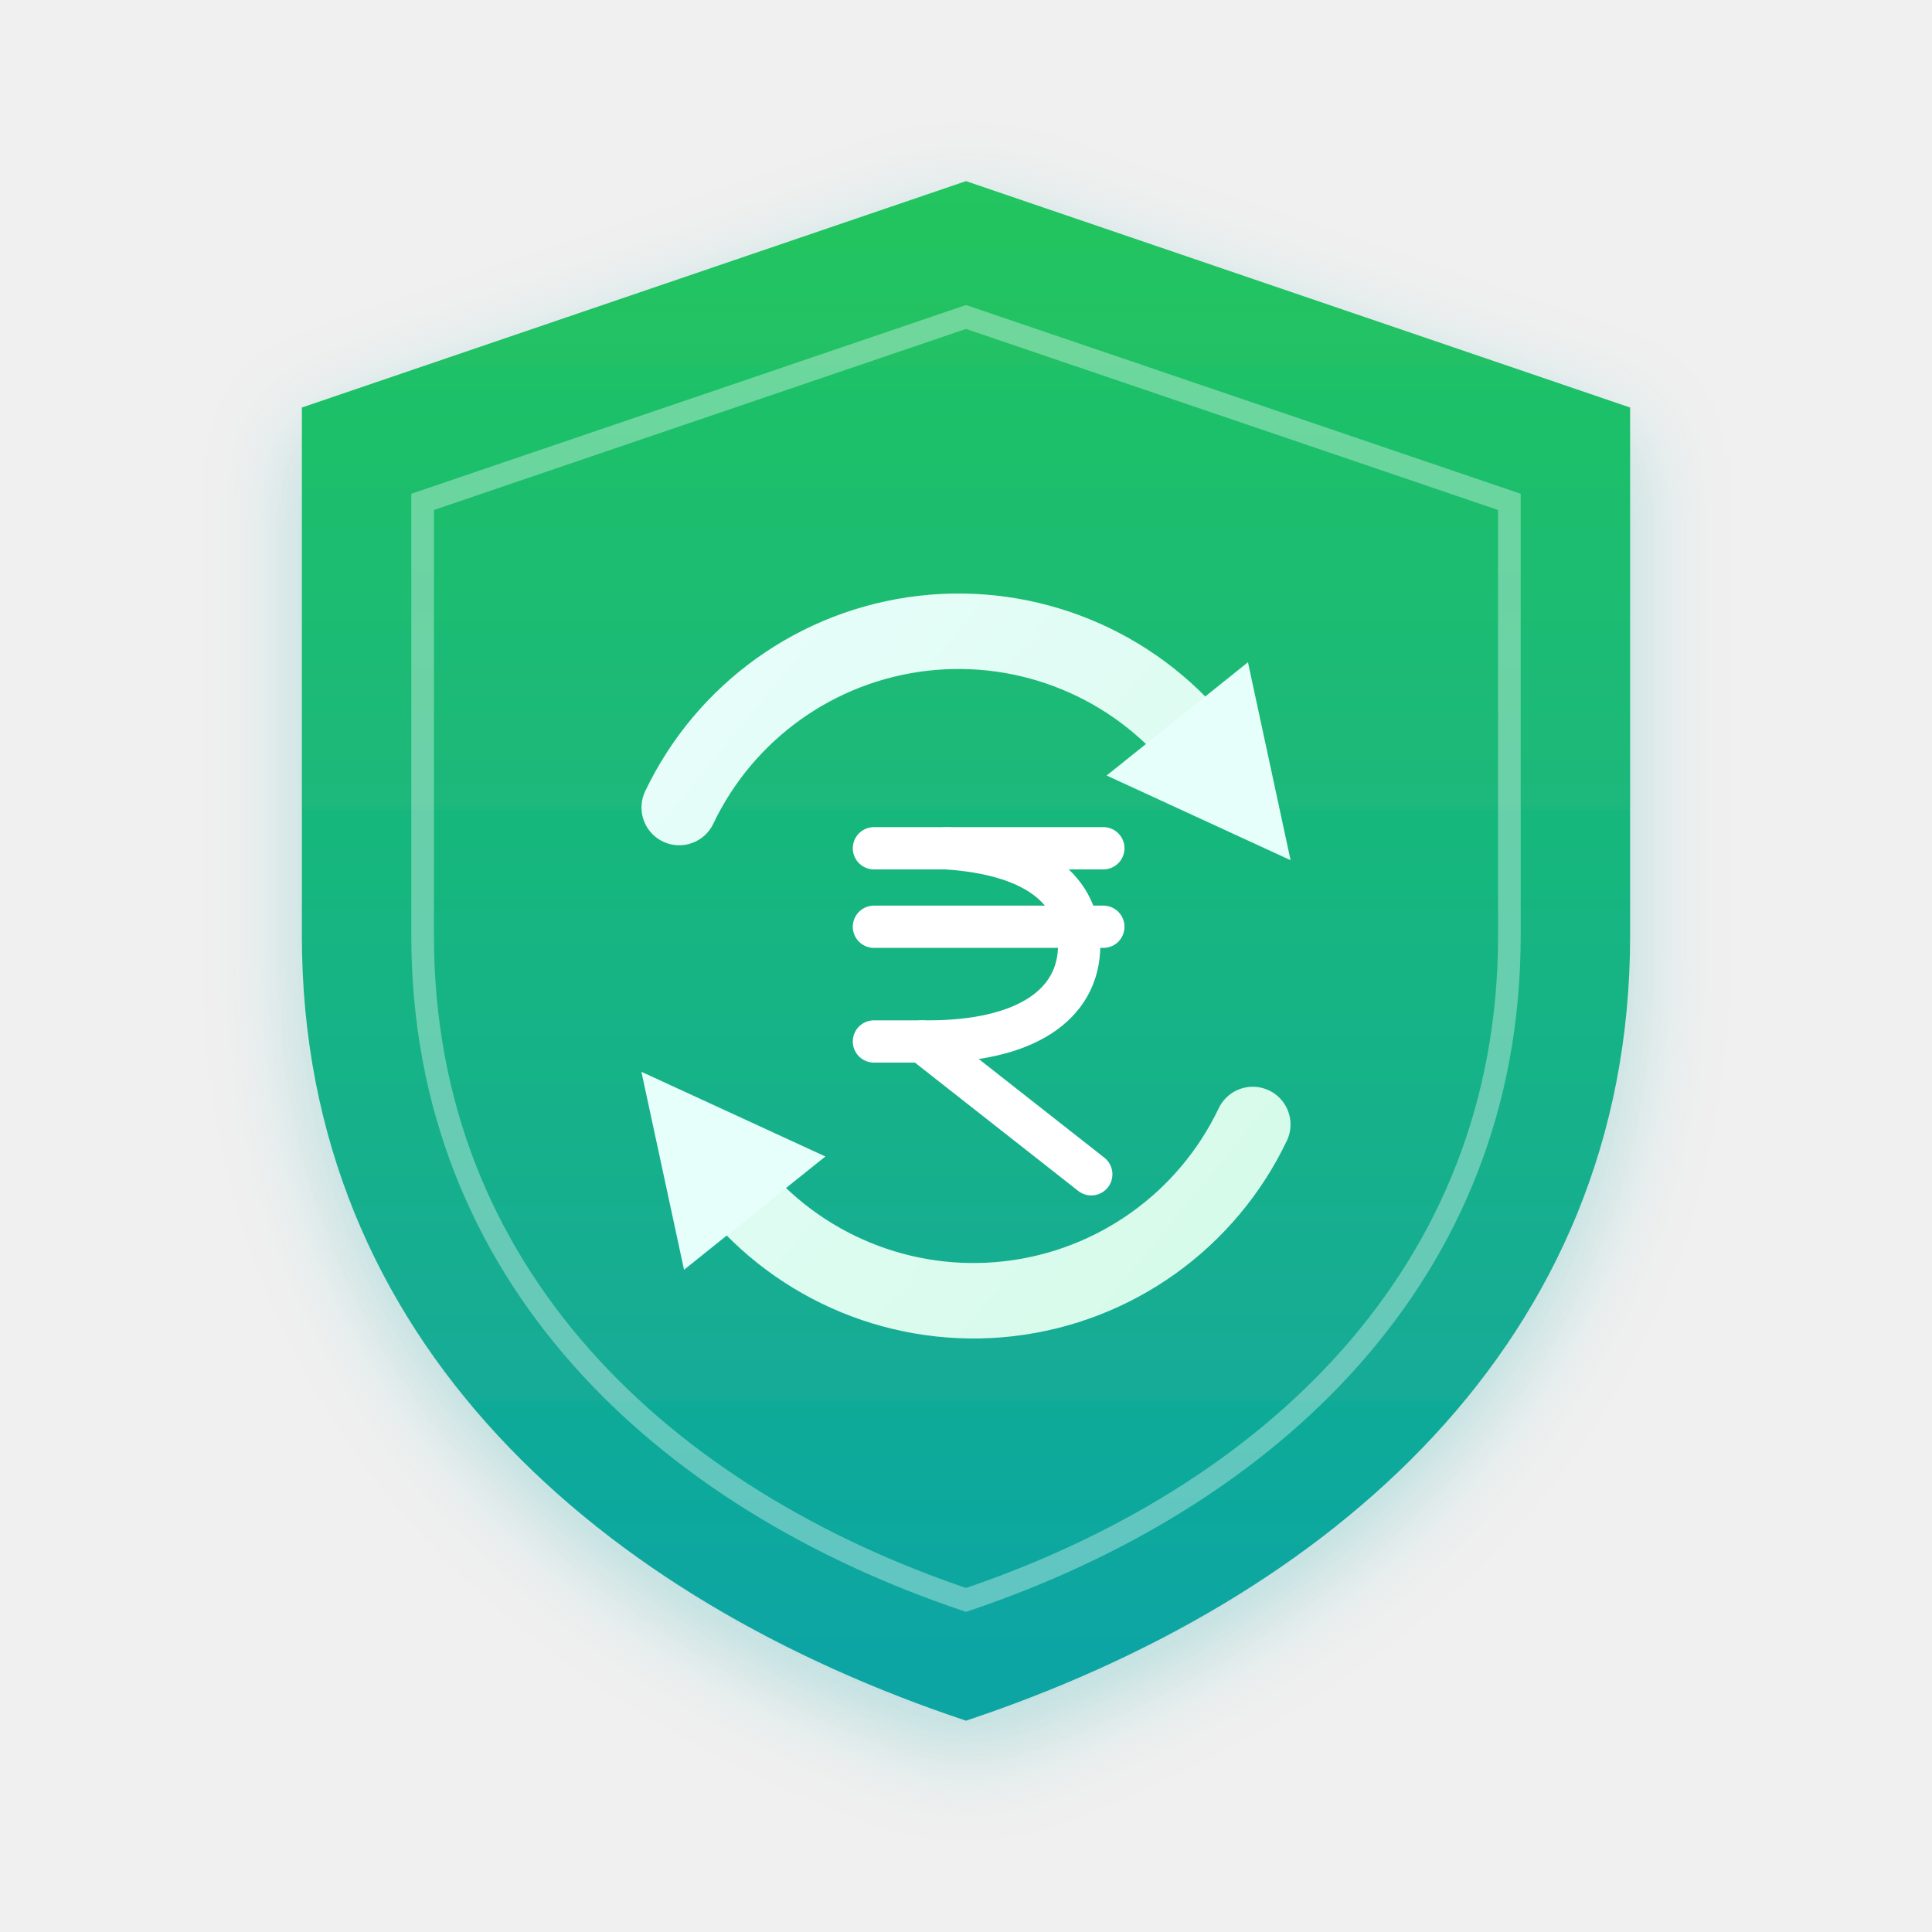
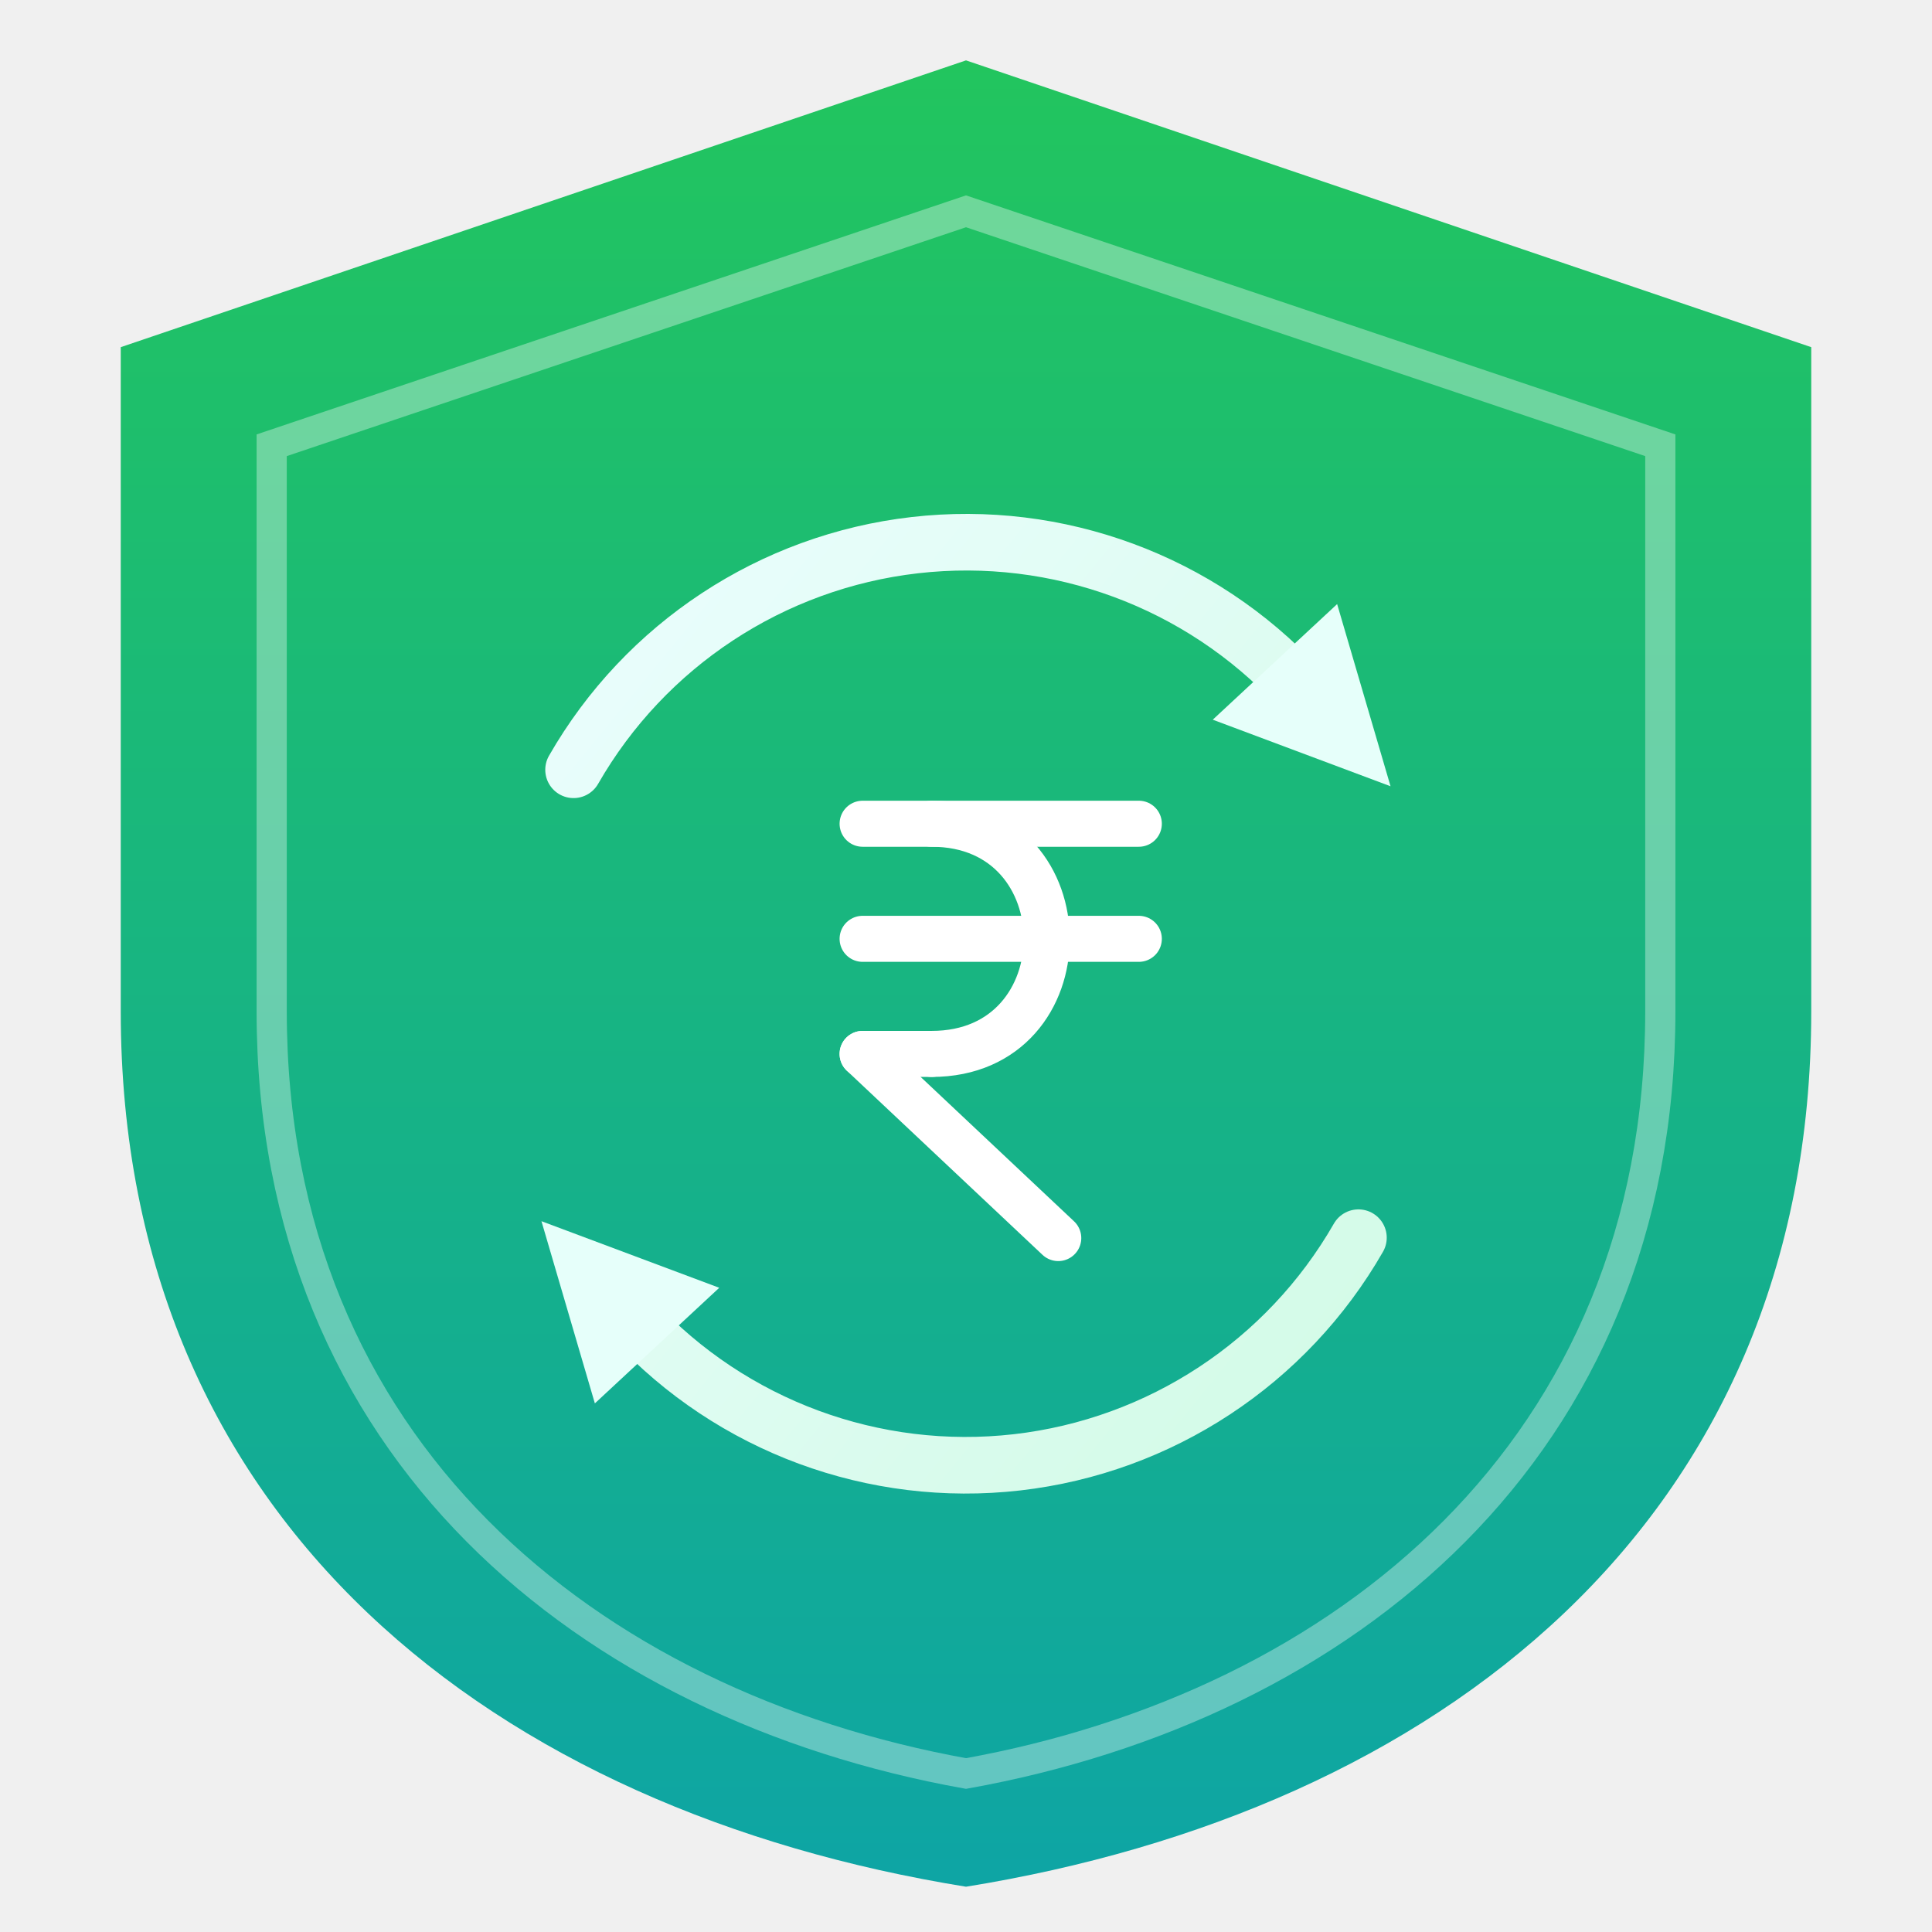
<svg xmlns="http://www.w3.org/2000/svg" width="512" height="512" viewBox="0 0 512 512" fill="none" role="img" aria-label="TrustFund logo">
  <defs>
-     <linearGradient id="tfShield" x1="256" y1="48" x2="256" y2="440" gradientUnits="userSpaceOnUse">
+     <linearGradient id="tfShield" x1="256" y1="16" x2="256" y2="496" gradientUnits="userSpaceOnUse">
      <stop offset="0" stop-color="#22C55E" />
      <stop offset="1" stop-color="#0EA5A4" />
    </linearGradient>
-     <linearGradient id="tfCycle" x1="128" y1="150" x2="384" y2="360" gradientUnits="userSpaceOnUse">
+     <linearGradient id="tfCycle" x1="120" y1="150" x2="392" y2="372" gradientUnits="userSpaceOnUse">
      <stop offset="0" stop-color="#ECFEFF" />
      <stop offset="1" stop-color="#D1FAE5" />
    </linearGradient>
-     <filter id="tfShadow" x="-20%" y="-20%" width="140%" height="140%">
-       <feDropShadow dx="0" dy="8" stdDeviation="12" flood-color="#0EA5A4" flood-opacity="0.25" />
-     </filter>
-     <marker id="tfArrow" viewBox="0 0 10 10" refX="2" refY="5" markerWidth="2.4" markerHeight="2.4" orient="auto-start-reverse" markerUnits="strokeWidth">
+     <marker id="tfArrow" viewBox="0 0 10 10" refX="2" refY="5" markerWidth="3" markerHeight="3" orient="auto-start-reverse" markerUnits="strokeWidth">
      <path d="M0 0 L10 5 L0 10 Z" fill="#E6FFFA" />
    </marker>
  </defs>
-   <path filter="url(#tfShadow)" d="M256 48 L432 108 V248 C432 356 352 424 256 456 C160 424 80 356 80 248 V108 Z" fill="url(#tfShield)" />
-   <path d="M256 84 L400 133 V248 C400 338 336 397 256 424 C176 397 112 338 112 248 V133 Z" fill="none" stroke="#ffffff" stroke-opacity="0.35" stroke-width="6" />
-   <g stroke="url(#tfCycle)" stroke-width="20" stroke-linecap="round" fill="none">
-     <path d="M180 214 A82 82 0 0 1 318 198" marker-end="url(#tfArrow)" />
-     <path d="M332 298 A82 82 0 0 1 194 314" marker-end="url(#tfArrow)" />
+   <path d="M256 16 L480 92 V268 C480 404 380 480 256 500 C132 480 32 404 32 268 V92 Z" fill="url(#tfShield)" />
+   <path d="M256 56 L440 118 V268 C440 384 356 452 256 470 C156 452 72 384 72 268 V118 Z" fill="none" stroke="#ffffff" stroke-opacity="0.35" stroke-width="8" />
+   <g stroke="url(#tfCycle)" stroke-width="15" stroke-linecap="round" fill="none">
+     <path d="M152 204 A120 120 0 0 1 344 182" marker-end="url(#tfArrow)" />
+     <path d="M360 328 A120 120 0 0 1 168 350" marker-end="url(#tfArrow)" />
  </g>
-   <g fill="none" stroke="#ffffff" stroke-width="14" stroke-linecap="round" stroke-linejoin="round" transform="translate(262 268) scale(0.8) translate(-262 -268)">
-     <line x1="224" y1="214" x2="300" y2="214" />
-     <line x1="224" y1="240" x2="300" y2="240" />
-     <path d="M248 214 c30 2 44 14 44 32 0 20 -18 32 -50 32 h-18" />
-     <path d="M240 278 L296 322" />
+   <g transform="translate(192 200) scale(6.1)" fill="none" stroke="#ffffff" stroke-width="2" stroke-linecap="round" stroke-linejoin="round">
+     <path d="M6 3h12" />
+     <path d="M6 8h12" />
+     <path d="M6 13l8.5 8" />
+     <path d="M6 13h3" />
+     <path d="M9 13c6.667 0 6.667-10 0-10" />
  </g>
</svg>
